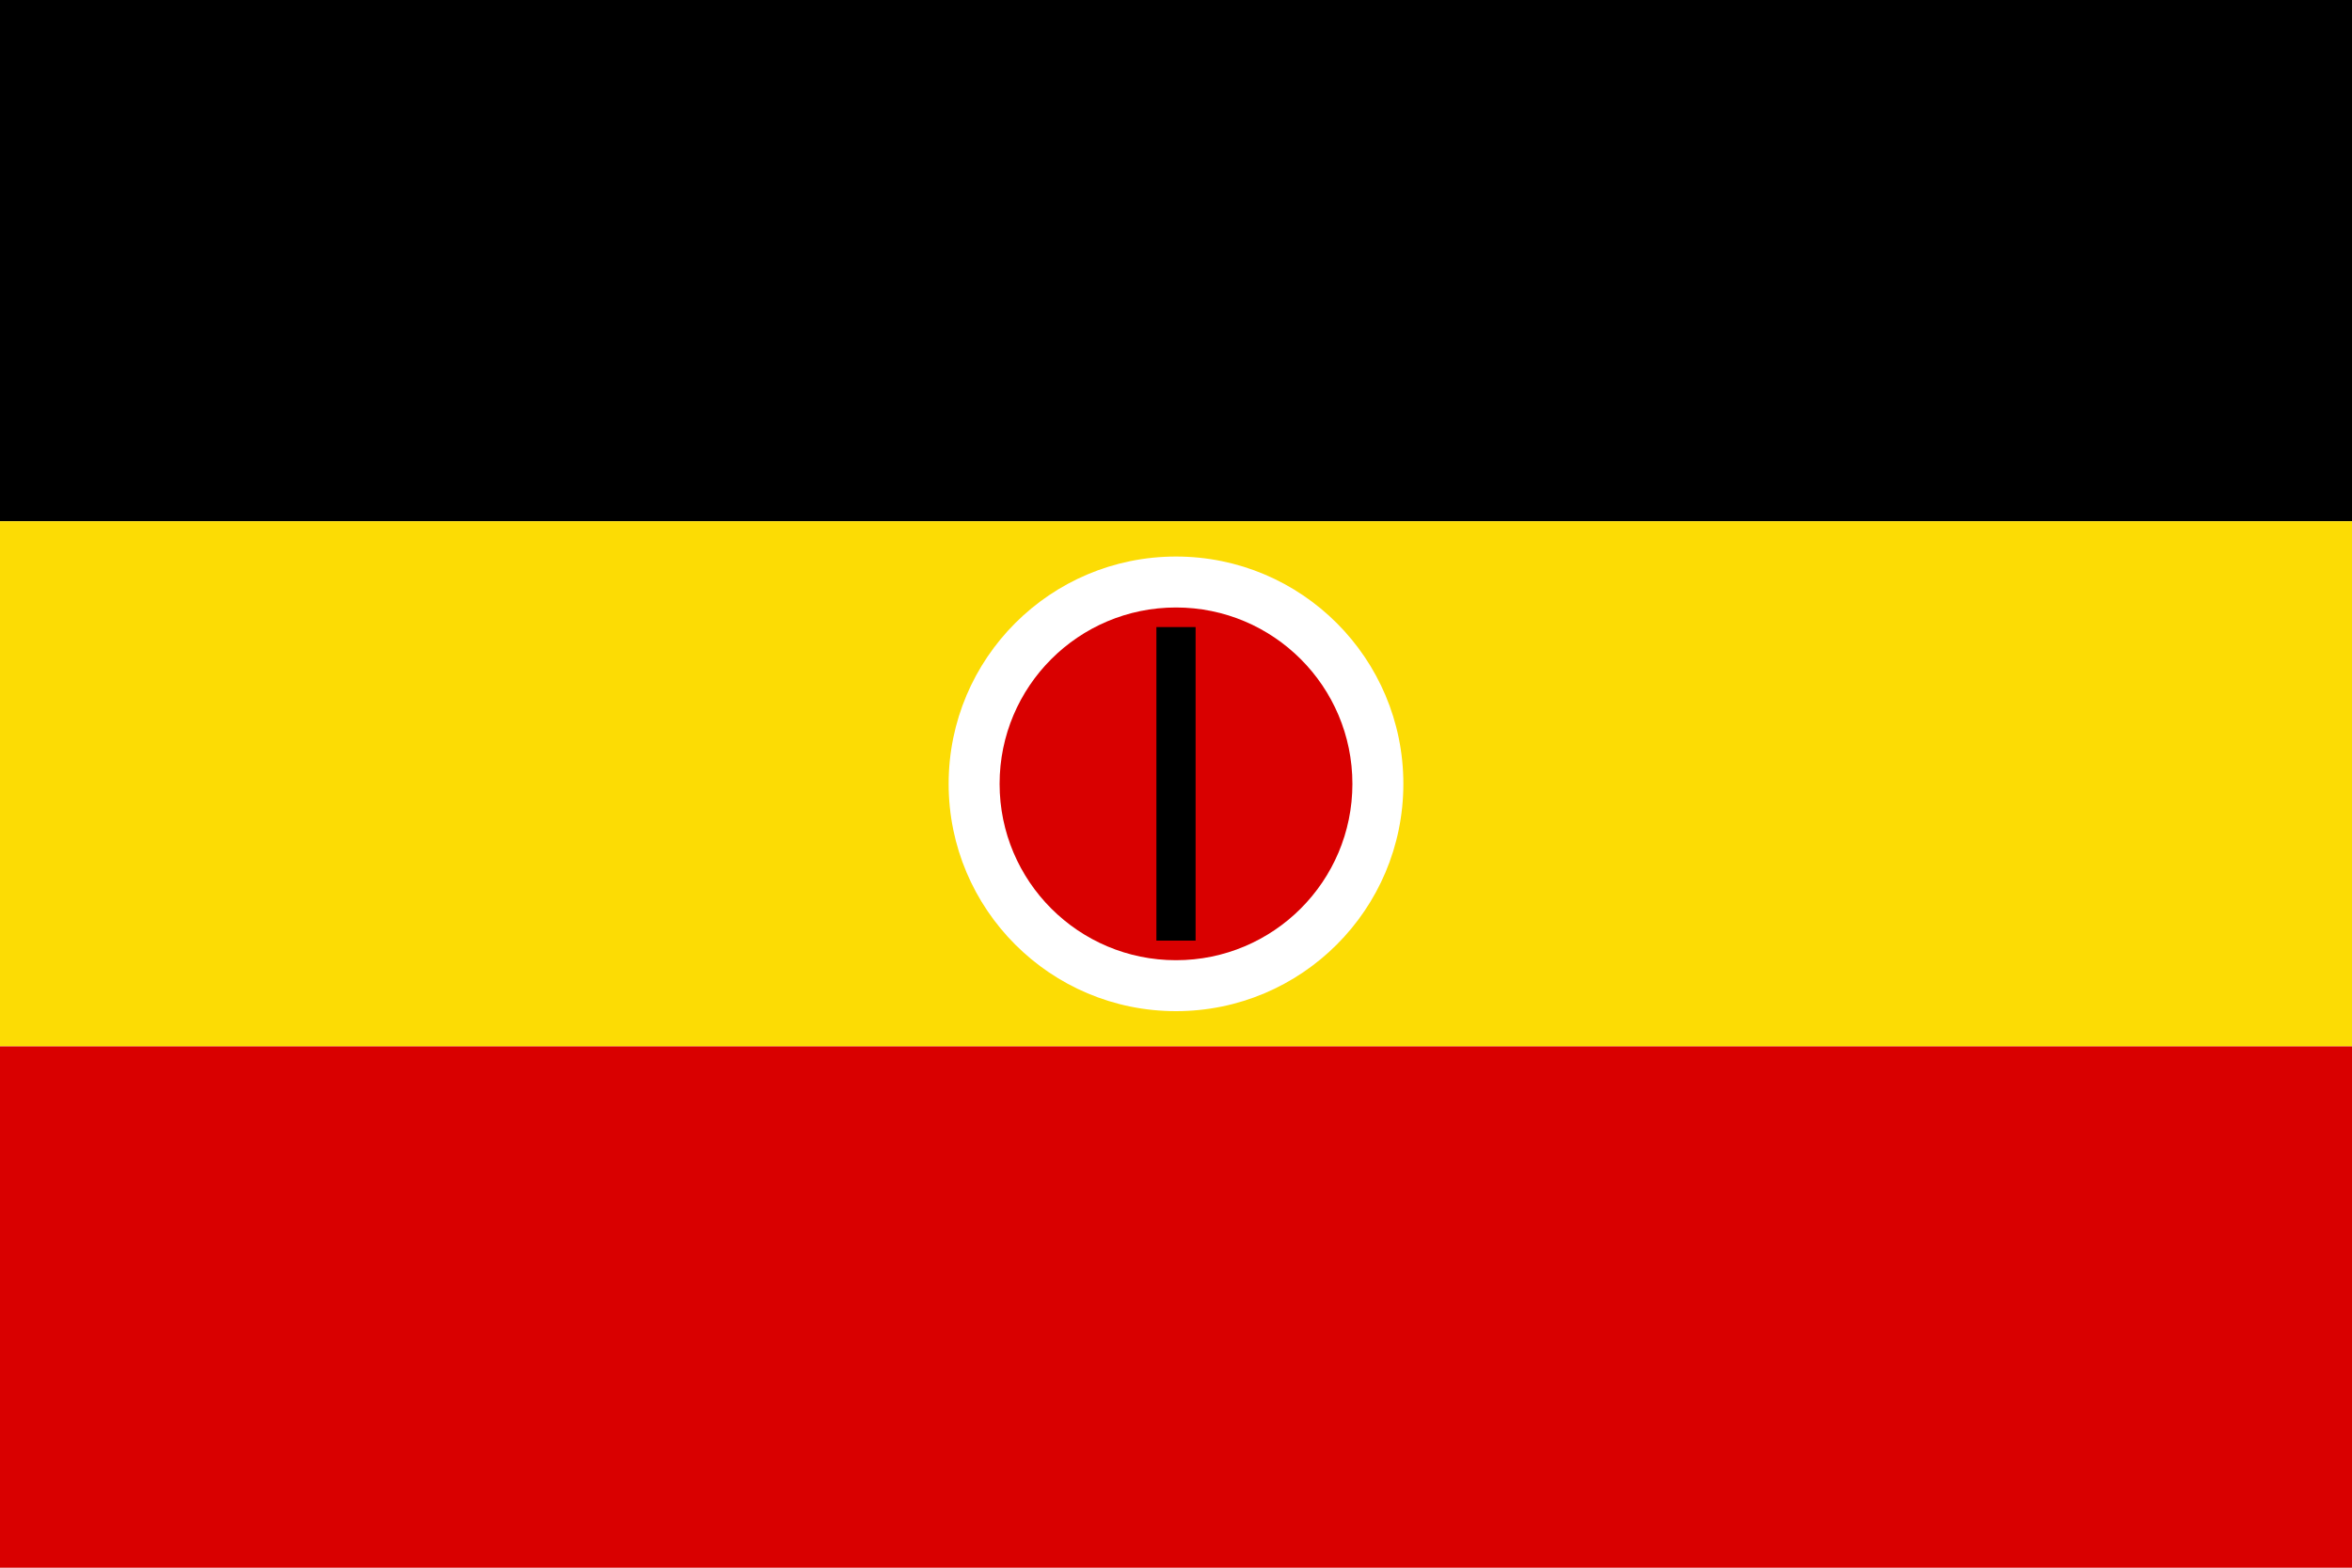
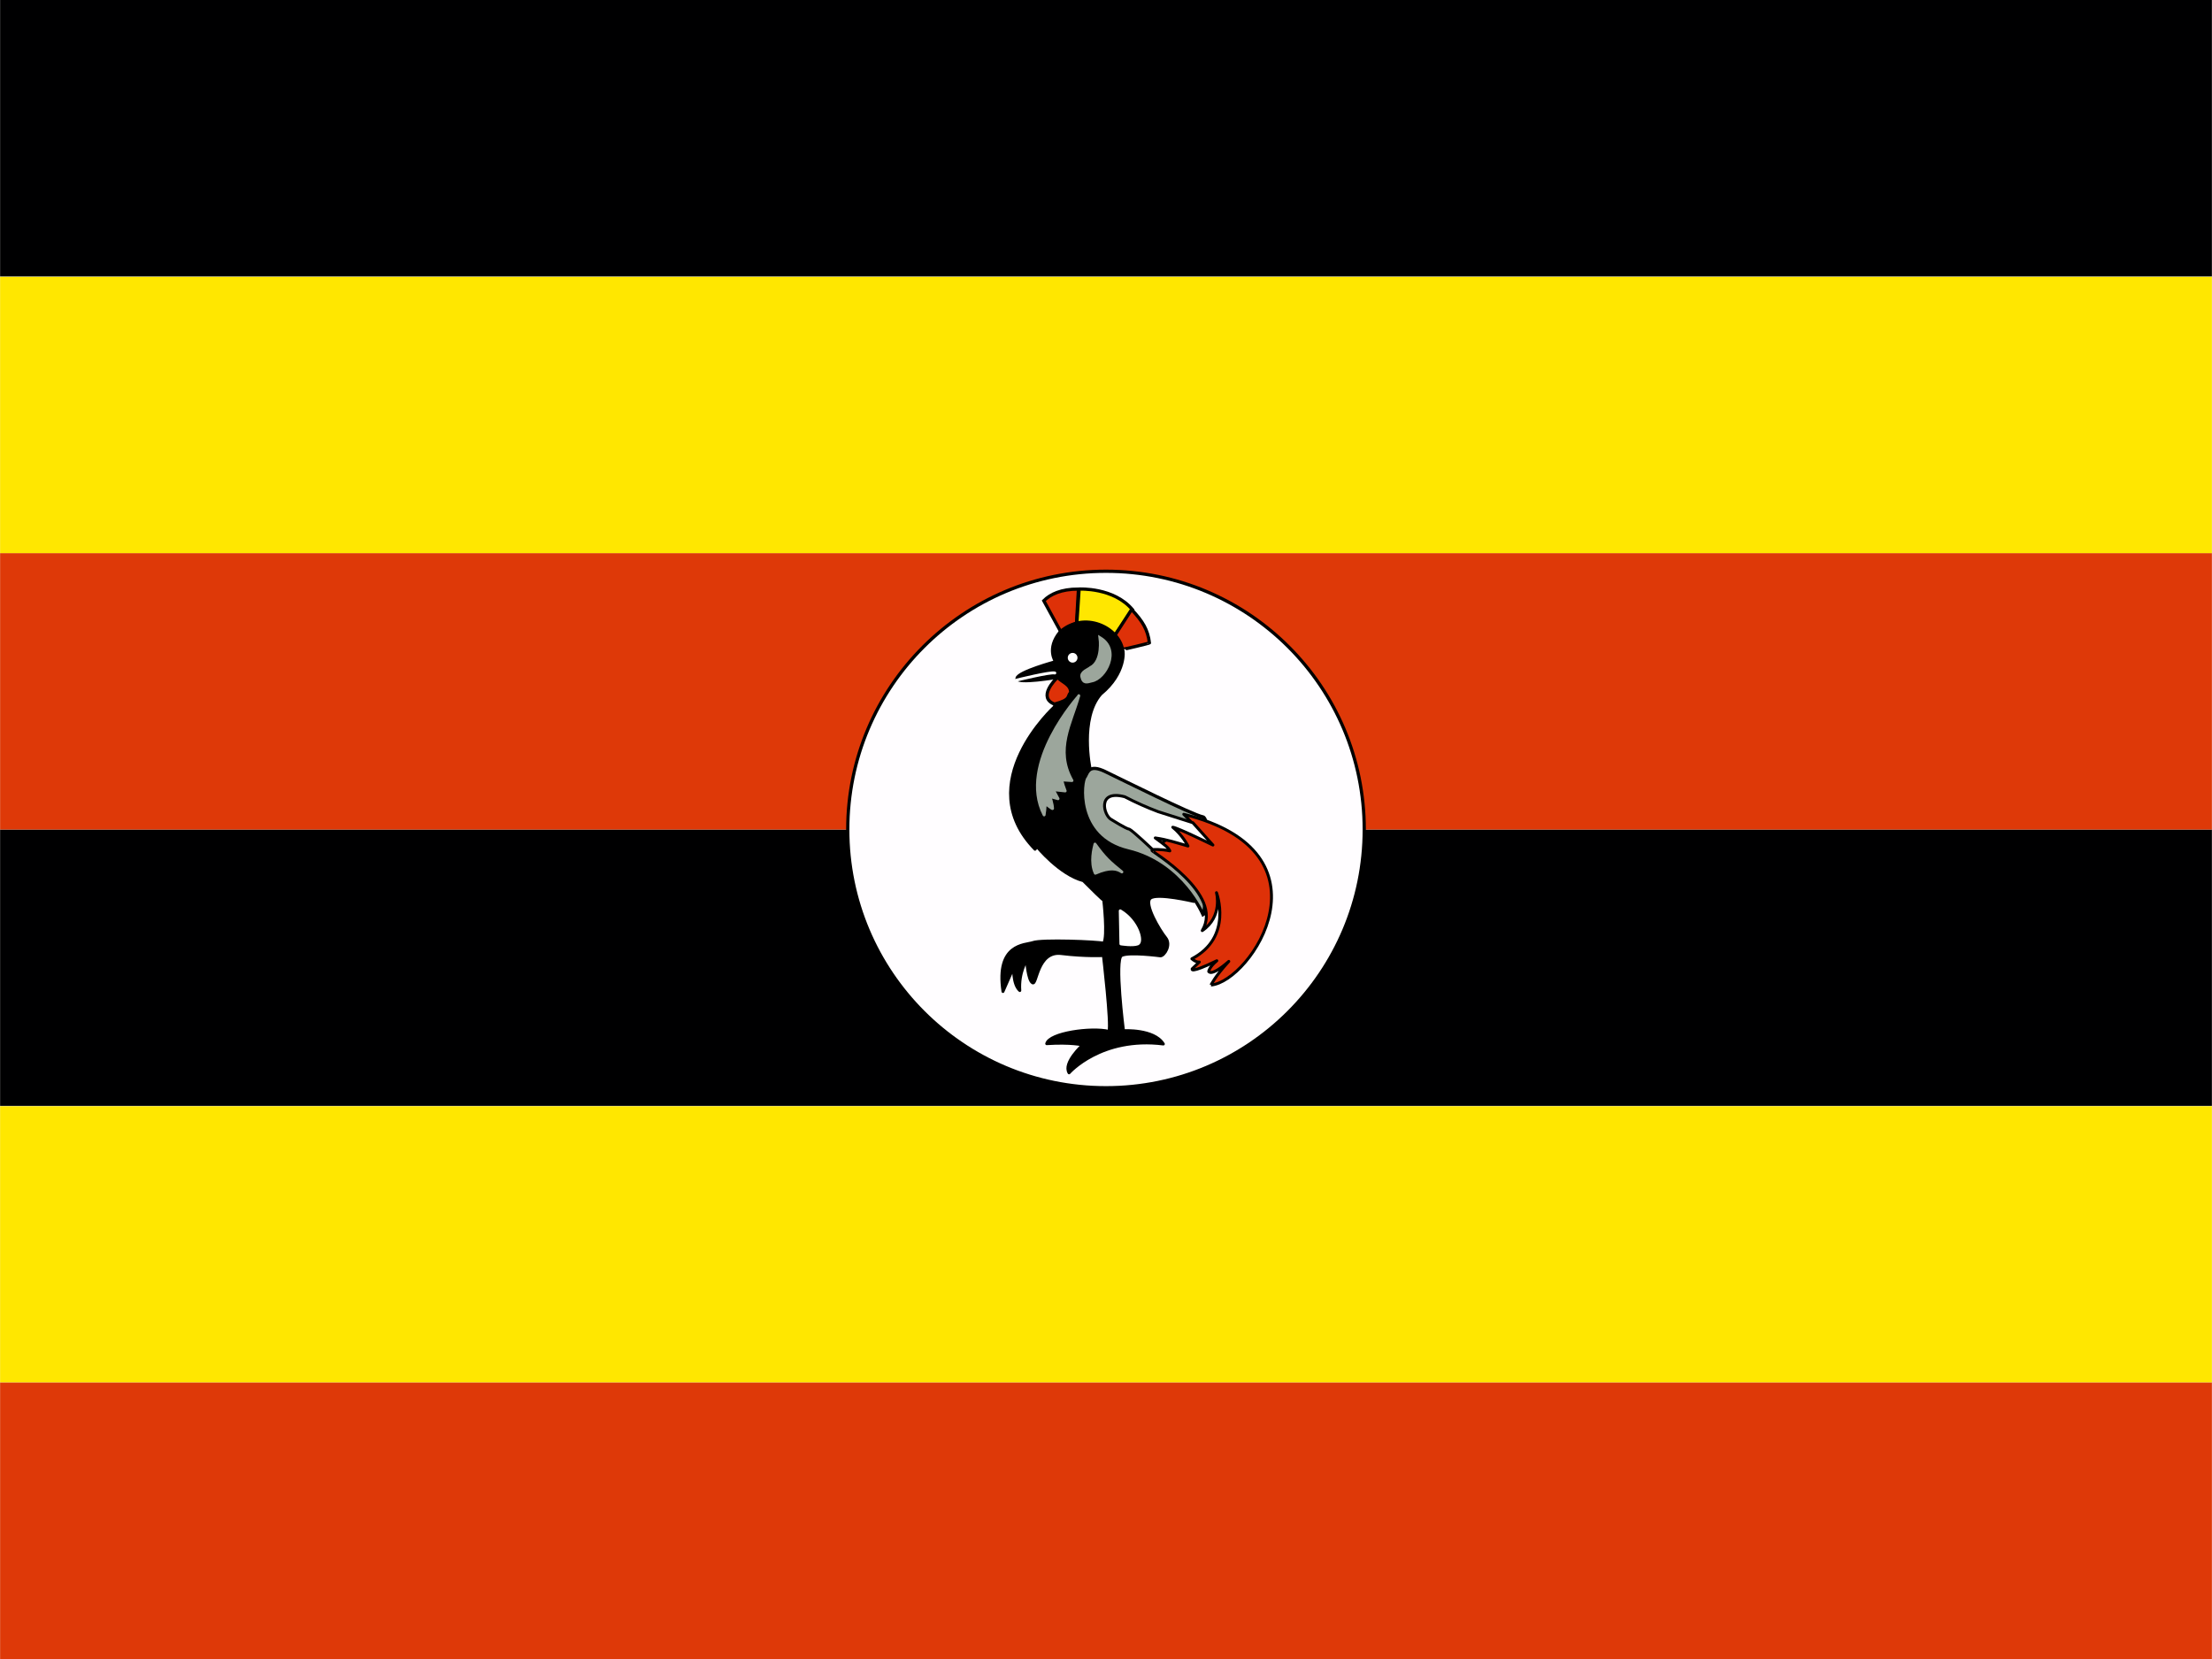
- <svg xmlns="http://www.w3.org/2000/svg" viewBox="0 0 600 400">
-   <path fill="#000" d="M0 0h600v133H0z" />
-   <path fill="#FCDC04" d="M0 133h600v134H0z" />
-   <path fill="#D90000" d="M0 267h600v133H0z" />
-   <circle cx="300" cy="200" r="58" fill="#fff" />
-   <circle cx="300" cy="200" r="45" fill="#D90000" />
-   <path fill="#000" d="M295 160h10v80h-10z" />
+ <svg xmlns="http://www.w3.org/2000/svg" id="flag-icons-ug" viewBox="0 0 640 480">
+   <defs>
+     <clipPath id="ug-a">
+       <path fill-opacity=".7" d="M-85.3 0h682.6v512H-85.3z" />
+     </clipPath>
+   </defs>
+   <g clip-path="url(#ug-a)" transform="translate(80)scale(.9375)">
+     <path fill="#ffe700" fill-rule="evenodd" d="M-128 341.4h768v85.3h-768z" />
+     <path fill="#000001" fill-rule="evenodd" d="M-128 256h768v85.3h-768z" />
+     <path fill="#de3908" fill-rule="evenodd" d="M-128 170.7h768V256h-768z" />
+     <path fill="#ffe700" fill-rule="evenodd" d="M-128 85.4h768v85.3h-768z" />
+     <path fill="#000001" fill-rule="evenodd" d="M-128 0h768v85.3h-768z" />
+     <path fill="#fffdff" fill-rule="evenodd" stroke="#000" d="M335.7 256a79.7 79.7 0 1 1-159.4 0 79.7 79.7 0 0 1 159.4 0z" />
+     <path fill="#de3108" fill-rule="evenodd" stroke="#000" d="m242 194.9-5.2-9.5c2-2 5.3-3.6 10.7-3.6l-.6 10.5z" />
+     <path fill="#ffe700" fill-rule="evenodd" stroke="#000" d="m247 192.3.7-10.5s10.7-.6 16.5 6.4l-5.7 8.2z" />
+     <path fill="#de3108" fill-rule="evenodd" stroke="#000" d="m258.6 196.3 5.3-8.2c3.5 3.7 5 6.3 5.5 10.3.1.1-8.3 2.1-8.3 2z" />
+     <path fill-rule="evenodd" stroke="#000" stroke-linecap="round" stroke-linejoin="round" stroke-width=".9" d="M244.6 331.1s9.9-11.3 29.1-8.9c-2.9-4.7-12.3-4.1-12.3-4.1s-2.8-22-.6-23.2 12 .1 12 .1c1.2 0 3.4-3.4 1.6-5.6s-6.8-10.5-4.7-12.2 13.4 1 13.4 1l-32-41s-3.3-15.5 3.3-23c7.9-6.5 7-13.6 6.8-13.5-1.1-7.2-12-12.3-19.4-5.7-4.3 5.2-1.4 9.2-1.4 9.2s-11.5 3.1-11.9 5.1 12.9-.3 12.9-.3l-1.3 9.1s-26 23.6-6 44l.6-.8s7 8.6 14.3 10.5c7 7 6.3 6 6.3 6s1.3 11.1 0 13.3c-1.7-.5-19.3-1.2-21.9-.2-2.4.8-11.4.3-9.2 15.1l3.3-7.5s-.3 5.3 1.9 7.2c-.4-5.6 2.1-9.4 2.1-9.4s.4 6.2 1.8 7c1.4 1 1.4-10 9-9 7.4.9 12.9.6 12.9.6s2.5 21.4 1.7 23.4c-5.4-1.3-18.4.5-19.2 3.8 7.6-.5 11.1.4 11.1.4s-6.1 5.5-4.2 8.6" />
+     <path fill="#9ca69c" fill-rule="evenodd" stroke="#9ca69c" stroke-linecap="round" stroke-linejoin="round" stroke-width=".9" d="M247.6 214.8s-18.9 20.8-10.7 36.7c.4-2.2.2-3.6.5-3.5-.5-.3 2.3 1.9 2.1 1.5 0-1.2-.8-3.7-.8-3.7l2.5.7-1.5-2.8 3.7.4s-1.3-3.4-.9-3.4l3 .2c-5.4-9.6-.3-17.6 2.1-26.2z" />
+     <path fill="#9ca69c" fill-rule="evenodd" stroke="#9ca69c" d="M254.2 196.9s1 7.2-3 9.2c-.5.5-3 1.3-2.6 2.8.4 2 1.5 1.6 3 1.2 4.1-.7 8.9-9.4 2.6-13.2z" />
+     <path fill="#fff" fill-rule="evenodd" d="M247.2 203a1.5 1.5 0 1 1-3 0 1.5 1.5 0 0 1 3 0" />
+     <path fill="#de3108" fill-rule="evenodd" stroke="#000" d="M241.1 209c-1 .9-6.2 6.3-1 8.3 5.3-1.4 3.8-2.4 5-3.6 0-2.5-2.6-3.1-4-4.6z" />
+     <path fill="#9ca69c" fill-rule="evenodd" stroke="#9ca69c" stroke-linecap="round" stroke-linejoin="round" stroke-width=".9" d="M252.6 260.5c-.3 1.2-1.5 5.6.1 9 4.6-2 6.7-1.4 8.2-.4-3.7-3-5.2-4.3-8.3-8.6" />
+     <path fill="#fff" fill-rule="evenodd" stroke="#fff" stroke-linecap="round" stroke-linejoin="round" stroke-width=".9" d="m260.4 281.1.2 10.2s3.6.6 5.2 0 0-7-5.4-10.2" />
+     <path fill="#9ca69c" fill-rule="evenodd" stroke="#000" d="M286 282.4s-6.5-15.8-23.2-19.8-14.5-21.8-13.2-22.9c.8-1.5 1.3-3.9 6.1-1.6s27 13.4 30.2 14 .4 30.7.2 30.3z" />
+     <path fill="#de3108" fill-rule="evenodd" stroke="#000" stroke-linejoin="round" stroke-width=".9" d="M270.2 262.5c-.3.2 22.3 13.4 15.5 24.7 6.4-4.3 4.4-11.7 4.4-11.7s5.2 13.7-7.6 20.4c1.4 1.2 2.3 1 2.3 1l-2.2 2.1s-1 1.7 7.6-2.5c-2.3 1.9-2.5 3.3-2.5 3.3s.6 1.8 6.2-3.1c-4.5 4.9-5.5 7.4-5.5 7.3 12.3-1 39-41-8.4-52.7l2.1 2.2z" />
+     <path fill="#fff" fill-rule="evenodd" stroke="#000" stroke-linecap="round" stroke-linejoin="round" stroke-width=".9" d="M271.2 258.6c3 2.2 4.1 3 4.5 4-2.8-.6-5.3-.4-5.3-.4s-6.1-5.8-7.2-6.3c-.8 0-5.6-3-5.6-3-2.3-1.2-4.5-9.3 4.2-7a93 93 0 0 0 10.3 4.6l10.7 3.4 6.2 6.9s-11-5.4-12.4-5.5c3 2.4 4.7 5.8 4.7 5.8-3.5-1-6.5-2-10.1-2.5" />
+     <path fill="none" stroke="#fff" stroke-linecap="round" stroke-width=".9" d="M228.4 209.9s10.5-2.6 11.8-2.2" />
+     <path fill="#de3908" fill-rule="evenodd" d="M-128 426.7h768V512h-768z" />
+   </g>
</svg>
